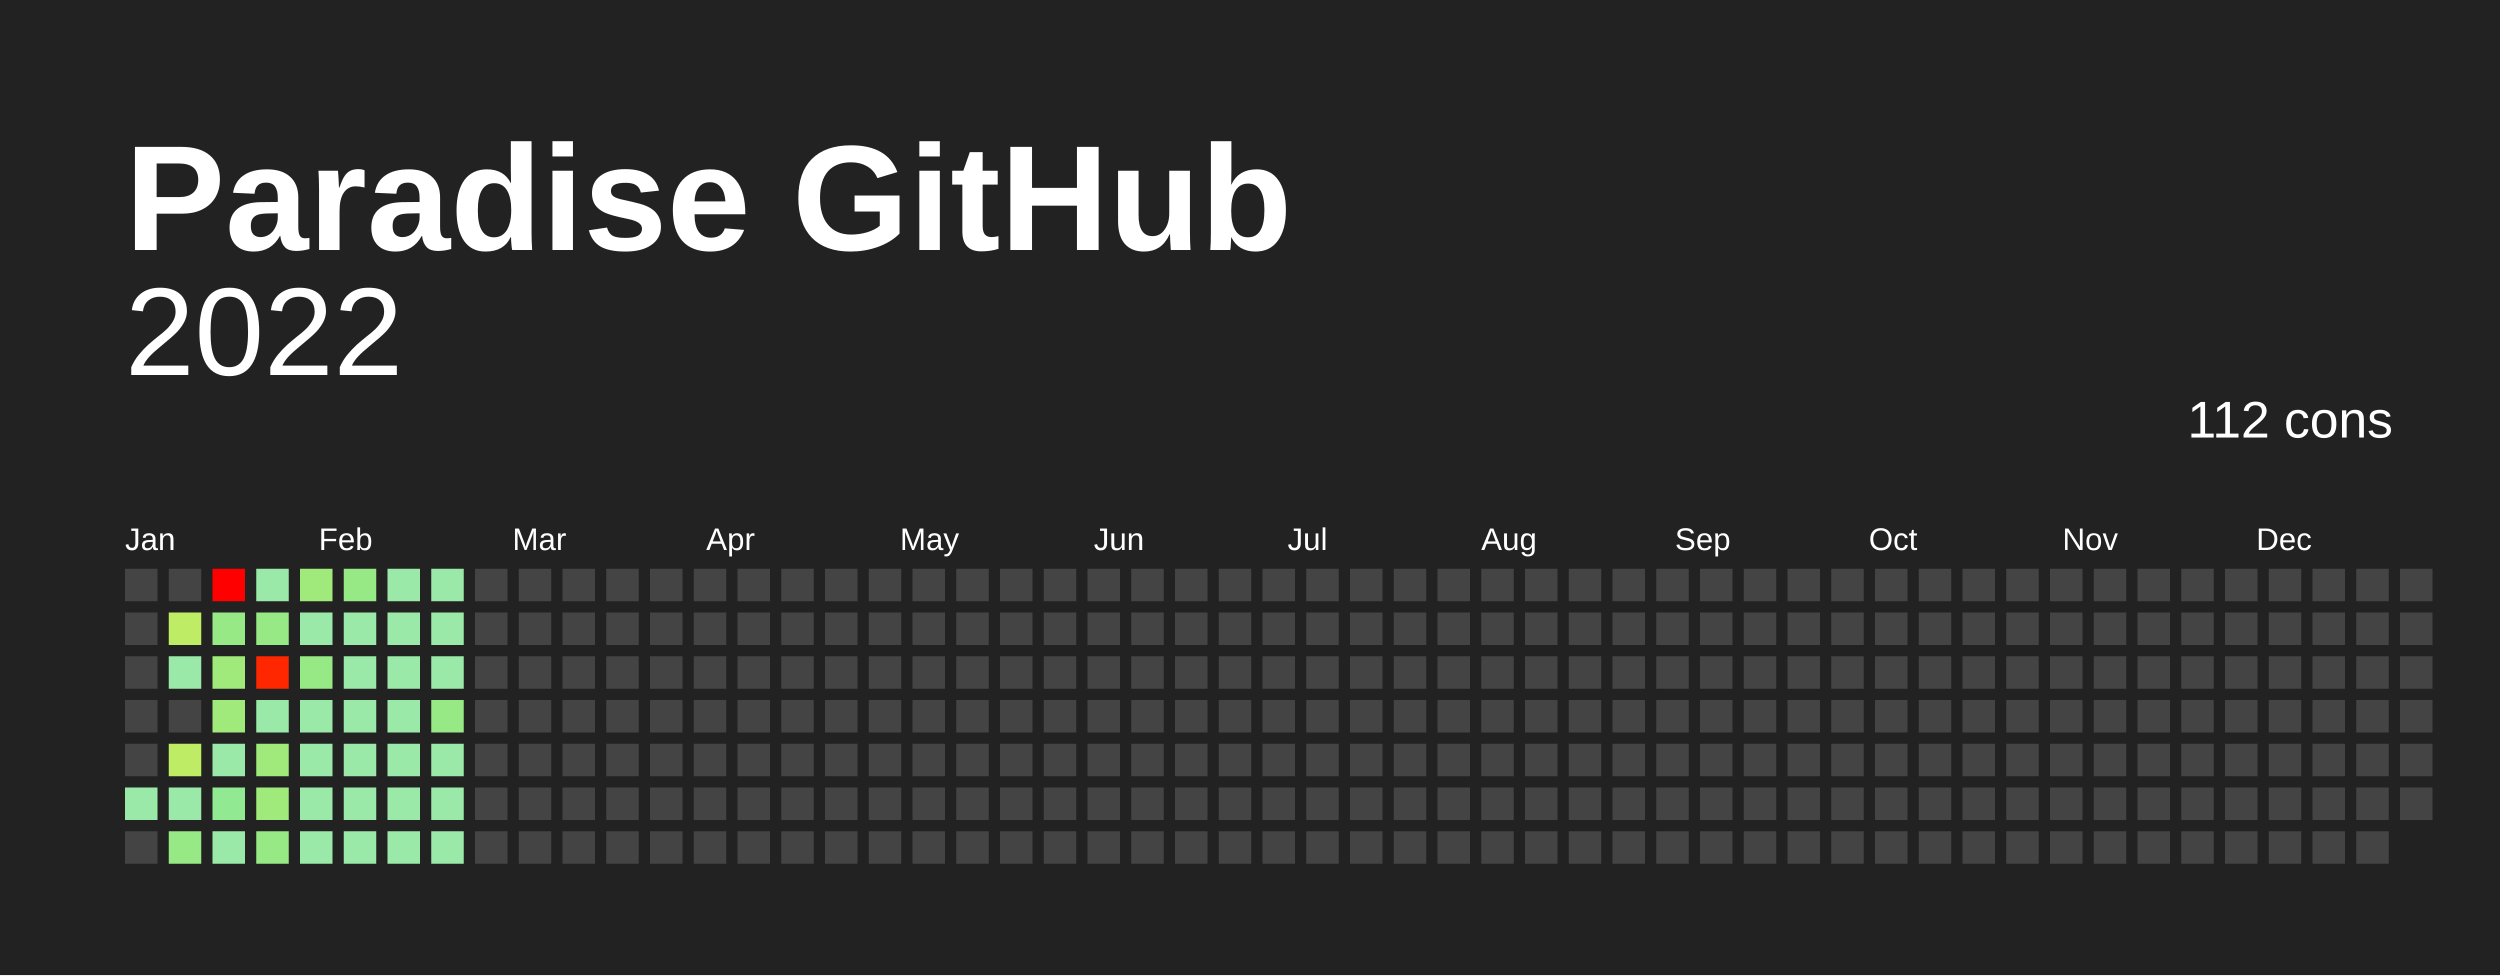
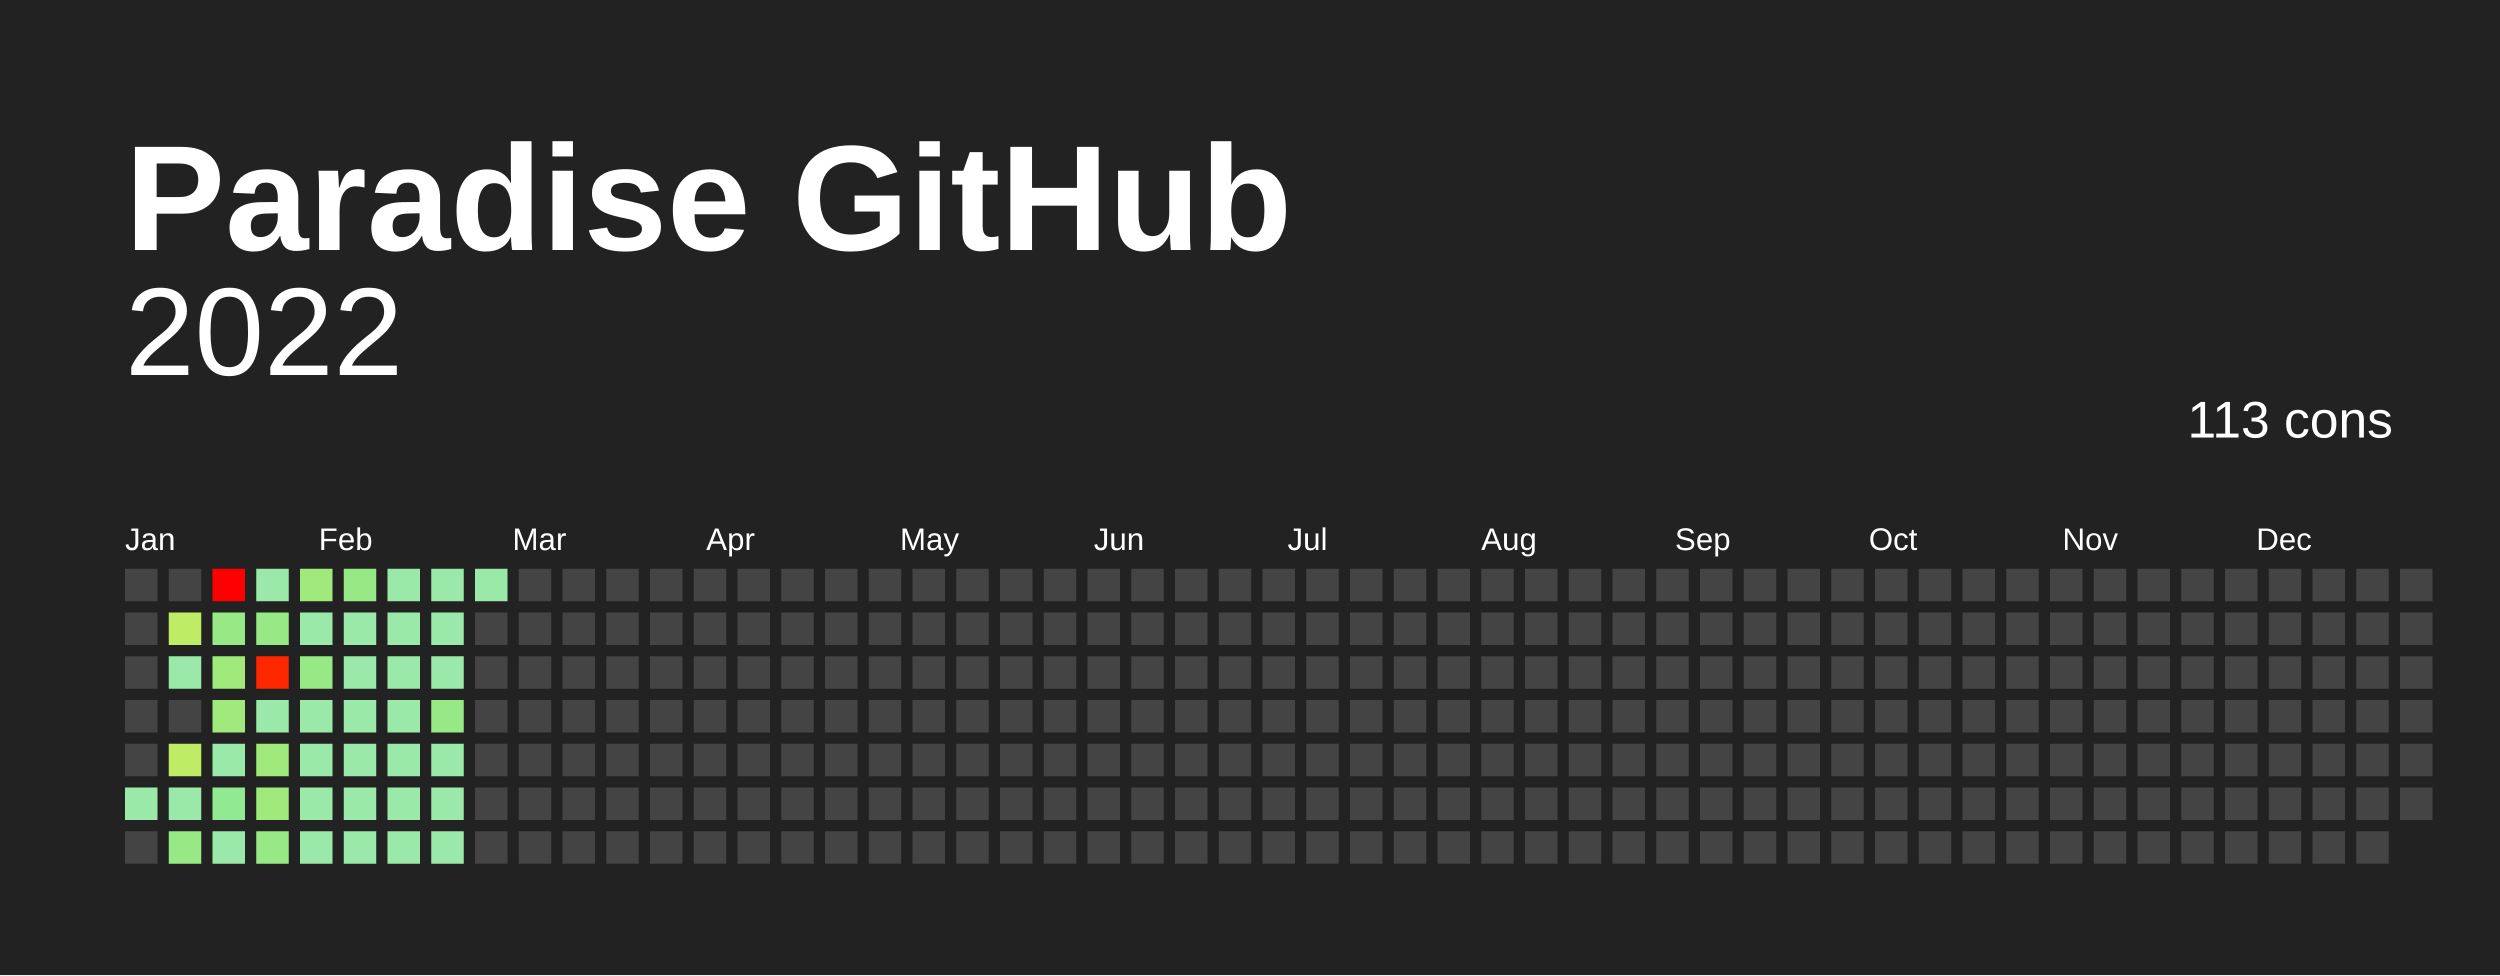
<svg xmlns="http://www.w3.org/2000/svg" baseProfile="full" height="78mm" version="1.1" viewBox="0,0,200,78" width="200mm">
  <defs />
  <rect fill="#222222" height="78" width="200" x="0" y="0" />
  <text fill="#FFFFFF" style="font-size:12px; font-family:Arial; font-weight:bold;" x="10" y="20">Paradise GitHub</text>
  <text alignment-baseline="hanging" fill="#FFFFFF" style="font-size:10.0px; font-family:Arial;" x="10" y="30">2022</text>
-   <text alignment-baseline="hanging" fill="#FFFFFF" style="font-size:4.125px; font-family:Arial;" x="175" y="35">112 cons</text>
+   <text alignment-baseline="hanging" fill="#FFFFFF" style="font-size:4.125px; font-family:Arial;" x="175" y="35">113 cons</text>
  <text fill="#FFFFFF" style="font-size:2.5px; font-family:Arial" x="10.0" y="44">Jan</text>
  <text fill="#FFFFFF" style="font-size:2.5px; font-family:Arial" x="25.5" y="44">Feb</text>
  <text fill="#FFFFFF" style="font-size:2.5px; font-family:Arial" x="41.0" y="44">Mar</text>
  <text fill="#FFFFFF" style="font-size:2.5px; font-family:Arial" x="56.5" y="44">Apr</text>
  <text fill="#FFFFFF" style="font-size:2.5px; font-family:Arial" x="72.0" y="44">May</text>
  <text fill="#FFFFFF" style="font-size:2.5px; font-family:Arial" x="87.5" y="44">Jun</text>
  <text fill="#FFFFFF" style="font-size:2.5px; font-family:Arial" x="103.0" y="44">Jul</text>
  <text fill="#FFFFFF" style="font-size:2.5px; font-family:Arial" x="118.5" y="44">Aug</text>
  <text fill="#FFFFFF" style="font-size:2.5px; font-family:Arial" x="134.0" y="44">Sep</text>
  <text fill="#FFFFFF" style="font-size:2.5px; font-family:Arial" x="149.5" y="44">Oct</text>
  <text fill="#FFFFFF" style="font-size:2.5px; font-family:Arial" x="165.0" y="44">Nov</text>
  <text fill="#FFFFFF" style="font-size:2.5px; font-family:Arial" x="180.5" y="44">Dec</text>
  <rect fill="#444444" height="2.6" width="2.6" x="10.0" y="45.5" />
  <rect fill="#444444" height="2.6" width="2.6" x="10.0" y="49.0" />
  <rect fill="#444444" height="2.6" width="2.6" x="10.0" y="52.5" />
  <rect fill="#444444" height="2.6" width="2.6" x="10.0" y="56.0" />
  <rect fill="#444444" height="2.6" width="2.6" x="10.0" y="59.5" />
  <rect fill="#9be9a8" height="2.6" width="2.6" x="10.0" y="63.0" />
  <rect fill="#444444" height="2.6" width="2.6" x="10.0" y="66.5" />
  <rect fill="#444444" height="2.6" width="2.6" x="13.5" y="45.5" />
  <rect fill="#bfec65" height="2.6" width="2.6" x="13.5" y="49.0" />
  <rect fill="#9be9a8" height="2.6" width="2.6" x="13.5" y="52.5" />
  <rect fill="#444444" height="2.6" width="2.6" x="13.5" y="56.0" />
  <rect fill="#bfec65" height="2.6" width="2.6" x="13.5" y="59.5" />
  <rect fill="#9be9a8" height="2.6" width="2.6" x="13.5" y="63.0" />
  <rect fill="#97e986" height="2.6" width="2.6" x="13.5" y="66.5" />
  <rect fill="red" height="2.6" width="2.6" x="17.0" y="45.5" />
  <rect fill="#97e986" height="2.6" width="2.6" x="17.0" y="49.0" />
  <rect fill="#a0ea7b" height="2.6" width="2.6" x="17.0" y="52.5" />
  <rect fill="#a0ea7b" height="2.6" width="2.6" x="17.0" y="56.0" />
  <rect fill="#9be9a8" height="2.6" width="2.6" x="17.0" y="59.5" />
  <rect fill="#91e991" height="2.6" width="2.6" x="17.0" y="63.0" />
  <rect fill="#9be9a8" height="2.6" width="2.6" x="17.0" y="66.5" />
  <rect fill="#9be9a8" height="2.6" width="2.6" x="20.5" y="45.5" />
  <rect fill="#97e986" height="2.6" width="2.6" x="20.5" y="49.0" />
  <rect fill="#ff2700" height="2.6" width="2.6" x="20.5" y="52.5" />
  <rect fill="#9be9a8" height="2.6" width="2.6" x="20.5" y="56.0" />
  <rect fill="#a0ea7b" height="2.6" width="2.6" x="20.5" y="59.5" />
  <rect fill="#a0ea7b" height="2.6" width="2.6" x="20.5" y="63.0" />
  <rect fill="#97e986" height="2.6" width="2.6" x="20.5" y="66.5" />
  <rect fill="#a0ea7b" height="2.6" width="2.6" x="24.0" y="45.5" />
  <rect fill="#9be9a8" height="2.6" width="2.6" x="24.0" y="49.0" />
  <rect fill="#97e986" height="2.6" width="2.6" x="24.0" y="52.5" />
  <rect fill="#9be9a8" height="2.6" width="2.6" x="24.0" y="56.0" />
  <rect fill="#9be9a8" height="2.6" width="2.6" x="24.0" y="59.5" />
  <rect fill="#9be9a8" height="2.6" width="2.6" x="24.0" y="63.0" />
  <rect fill="#9be9a8" height="2.6" width="2.6" x="24.0" y="66.5" />
  <rect fill="#97e986" height="2.6" width="2.6" x="27.5" y="45.5" />
  <rect fill="#9be9a8" height="2.6" width="2.6" x="27.5" y="49.0" />
  <rect fill="#9be9a8" height="2.6" width="2.6" x="27.5" y="52.5" />
  <rect fill="#9be9a8" height="2.6" width="2.6" x="27.5" y="56.0" />
  <rect fill="#9be9a8" height="2.6" width="2.6" x="27.5" y="59.5" />
  <rect fill="#9be9a8" height="2.6" width="2.6" x="27.5" y="63.0" />
  <rect fill="#9be9a8" height="2.6" width="2.6" x="27.5" y="66.5" />
  <rect fill="#9be9a8" height="2.6" width="2.6" x="31.0" y="45.5" />
  <rect fill="#9be9a8" height="2.6" width="2.6" x="31.0" y="49.0" />
  <rect fill="#9be9a8" height="2.6" width="2.6" x="31.0" y="52.5" />
  <rect fill="#9be9a8" height="2.6" width="2.6" x="31.0" y="56.0" />
  <rect fill="#9be9a8" height="2.6" width="2.6" x="31.0" y="59.5" />
  <rect fill="#9be9a8" height="2.6" width="2.6" x="31.0" y="63.0" />
  <rect fill="#9be9a8" height="2.6" width="2.6" x="31.0" y="66.5" />
  <rect fill="#9be9a8" height="2.6" width="2.6" x="34.5" y="45.5" />
  <rect fill="#9be9a8" height="2.6" width="2.6" x="34.5" y="49.0" />
  <rect fill="#9be9a8" height="2.6" width="2.6" x="34.5" y="52.5" />
  <rect fill="#97e986" height="2.6" width="2.6" x="34.5" y="56.0" />
  <rect fill="#9be9a8" height="2.6" width="2.6" x="34.5" y="59.5" />
  <rect fill="#9be9a8" height="2.6" width="2.6" x="34.5" y="63.0" />
  <rect fill="#9be9a8" height="2.6" width="2.6" x="34.5" y="66.5" />
-   <rect fill="#444444" height="2.6" width="2.6" x="38.0" y="45.5" />
+   <rect fill="#9be9a8" height="2.6" width="2.6" x="38.0" y="45.5" />
  <rect fill="#444444" height="2.6" width="2.6" x="38.0" y="49.0" />
  <rect fill="#444444" height="2.6" width="2.6" x="38.0" y="52.5" />
  <rect fill="#444444" height="2.6" width="2.6" x="38.0" y="56.0" />
  <rect fill="#444444" height="2.6" width="2.6" x="38.0" y="59.5" />
  <rect fill="#444444" height="2.6" width="2.6" x="38.0" y="63.0" />
  <rect fill="#444444" height="2.6" width="2.6" x="38.0" y="66.5" />
  <rect fill="#444444" height="2.6" width="2.6" x="41.5" y="45.5" />
  <rect fill="#444444" height="2.6" width="2.6" x="41.5" y="49.0" />
  <rect fill="#444444" height="2.6" width="2.6" x="41.5" y="52.5" />
  <rect fill="#444444" height="2.6" width="2.6" x="41.5" y="56.0" />
  <rect fill="#444444" height="2.6" width="2.6" x="41.5" y="59.5" />
  <rect fill="#444444" height="2.6" width="2.6" x="41.5" y="63.0" />
  <rect fill="#444444" height="2.6" width="2.6" x="41.5" y="66.5" />
  <rect fill="#444444" height="2.6" width="2.6" x="45.0" y="45.5" />
  <rect fill="#444444" height="2.6" width="2.6" x="45.0" y="49.0" />
  <rect fill="#444444" height="2.6" width="2.6" x="45.0" y="52.5" />
  <rect fill="#444444" height="2.6" width="2.6" x="45.0" y="56.0" />
  <rect fill="#444444" height="2.6" width="2.6" x="45.0" y="59.5" />
  <rect fill="#444444" height="2.6" width="2.6" x="45.0" y="63.0" />
  <rect fill="#444444" height="2.6" width="2.6" x="45.0" y="66.5" />
  <rect fill="#444444" height="2.6" width="2.6" x="48.5" y="45.5" />
  <rect fill="#444444" height="2.6" width="2.6" x="48.5" y="49.0" />
  <rect fill="#444444" height="2.6" width="2.6" x="48.5" y="52.5" />
  <rect fill="#444444" height="2.6" width="2.6" x="48.5" y="56.0" />
  <rect fill="#444444" height="2.6" width="2.6" x="48.5" y="59.5" />
  <rect fill="#444444" height="2.6" width="2.6" x="48.5" y="63.0" />
  <rect fill="#444444" height="2.6" width="2.6" x="48.5" y="66.5" />
  <rect fill="#444444" height="2.6" width="2.6" x="52.0" y="45.5" />
  <rect fill="#444444" height="2.6" width="2.6" x="52.0" y="49.0" />
  <rect fill="#444444" height="2.6" width="2.6" x="52.0" y="52.5" />
  <rect fill="#444444" height="2.6" width="2.6" x="52.0" y="56.0" />
  <rect fill="#444444" height="2.6" width="2.6" x="52.0" y="59.5" />
  <rect fill="#444444" height="2.6" width="2.6" x="52.0" y="63.0" />
  <rect fill="#444444" height="2.6" width="2.6" x="52.0" y="66.5" />
  <rect fill="#444444" height="2.6" width="2.6" x="55.5" y="45.5" />
  <rect fill="#444444" height="2.6" width="2.6" x="55.5" y="49.0" />
  <rect fill="#444444" height="2.6" width="2.6" x="55.5" y="52.5" />
  <rect fill="#444444" height="2.6" width="2.6" x="55.5" y="56.0" />
  <rect fill="#444444" height="2.6" width="2.6" x="55.5" y="59.5" />
  <rect fill="#444444" height="2.6" width="2.6" x="55.5" y="63.0" />
  <rect fill="#444444" height="2.6" width="2.6" x="55.5" y="66.5" />
  <rect fill="#444444" height="2.6" width="2.6" x="59.0" y="45.5" />
  <rect fill="#444444" height="2.6" width="2.6" x="59.0" y="49.0" />
  <rect fill="#444444" height="2.6" width="2.6" x="59.0" y="52.5" />
  <rect fill="#444444" height="2.6" width="2.6" x="59.0" y="56.0" />
  <rect fill="#444444" height="2.6" width="2.6" x="59.0" y="59.5" />
  <rect fill="#444444" height="2.6" width="2.6" x="59.0" y="63.0" />
  <rect fill="#444444" height="2.6" width="2.6" x="59.0" y="66.5" />
  <rect fill="#444444" height="2.6" width="2.6" x="62.5" y="45.5" />
  <rect fill="#444444" height="2.6" width="2.6" x="62.5" y="49.0" />
  <rect fill="#444444" height="2.6" width="2.6" x="62.5" y="52.5" />
  <rect fill="#444444" height="2.6" width="2.6" x="62.5" y="56.0" />
  <rect fill="#444444" height="2.6" width="2.6" x="62.5" y="59.5" />
  <rect fill="#444444" height="2.6" width="2.6" x="62.5" y="63.0" />
  <rect fill="#444444" height="2.6" width="2.6" x="62.5" y="66.5" />
  <rect fill="#444444" height="2.6" width="2.6" x="66.0" y="45.5" />
  <rect fill="#444444" height="2.6" width="2.6" x="66.0" y="49.0" />
  <rect fill="#444444" height="2.6" width="2.6" x="66.0" y="52.5" />
  <rect fill="#444444" height="2.6" width="2.6" x="66.0" y="56.0" />
  <rect fill="#444444" height="2.6" width="2.6" x="66.0" y="59.5" />
  <rect fill="#444444" height="2.6" width="2.6" x="66.0" y="63.0" />
  <rect fill="#444444" height="2.6" width="2.6" x="66.0" y="66.5" />
  <rect fill="#444444" height="2.6" width="2.6" x="69.5" y="45.5" />
  <rect fill="#444444" height="2.6" width="2.6" x="69.5" y="49.0" />
  <rect fill="#444444" height="2.6" width="2.6" x="69.5" y="52.5" />
  <rect fill="#444444" height="2.6" width="2.6" x="69.5" y="56.0" />
  <rect fill="#444444" height="2.6" width="2.6" x="69.5" y="59.5" />
  <rect fill="#444444" height="2.6" width="2.6" x="69.5" y="63.0" />
  <rect fill="#444444" height="2.6" width="2.6" x="69.5" y="66.5" />
  <rect fill="#444444" height="2.6" width="2.6" x="73.0" y="45.5" />
  <rect fill="#444444" height="2.6" width="2.6" x="73.0" y="49.0" />
  <rect fill="#444444" height="2.6" width="2.6" x="73.0" y="52.5" />
  <rect fill="#444444" height="2.6" width="2.6" x="73.0" y="56.0" />
  <rect fill="#444444" height="2.6" width="2.6" x="73.0" y="59.5" />
  <rect fill="#444444" height="2.6" width="2.6" x="73.0" y="63.0" />
  <rect fill="#444444" height="2.6" width="2.6" x="73.0" y="66.5" />
  <rect fill="#444444" height="2.6" width="2.6" x="76.5" y="45.5" />
  <rect fill="#444444" height="2.6" width="2.6" x="76.5" y="49.0" />
  <rect fill="#444444" height="2.6" width="2.6" x="76.5" y="52.5" />
  <rect fill="#444444" height="2.6" width="2.6" x="76.5" y="56.0" />
  <rect fill="#444444" height="2.6" width="2.6" x="76.5" y="59.5" />
  <rect fill="#444444" height="2.6" width="2.6" x="76.5" y="63.0" />
  <rect fill="#444444" height="2.6" width="2.6" x="76.5" y="66.5" />
  <rect fill="#444444" height="2.6" width="2.6" x="80.0" y="45.5" />
  <rect fill="#444444" height="2.6" width="2.6" x="80.0" y="49.0" />
  <rect fill="#444444" height="2.6" width="2.6" x="80.0" y="52.5" />
  <rect fill="#444444" height="2.6" width="2.6" x="80.0" y="56.0" />
  <rect fill="#444444" height="2.6" width="2.6" x="80.0" y="59.5" />
  <rect fill="#444444" height="2.6" width="2.6" x="80.0" y="63.0" />
  <rect fill="#444444" height="2.6" width="2.6" x="80.0" y="66.5" />
  <rect fill="#444444" height="2.6" width="2.6" x="83.5" y="45.5" />
  <rect fill="#444444" height="2.6" width="2.6" x="83.5" y="49.0" />
  <rect fill="#444444" height="2.6" width="2.6" x="83.5" y="52.5" />
  <rect fill="#444444" height="2.6" width="2.6" x="83.5" y="56.0" />
  <rect fill="#444444" height="2.6" width="2.6" x="83.5" y="59.5" />
  <rect fill="#444444" height="2.6" width="2.6" x="83.5" y="63.0" />
  <rect fill="#444444" height="2.6" width="2.6" x="83.5" y="66.5" />
  <rect fill="#444444" height="2.6" width="2.6" x="87.0" y="45.5" />
  <rect fill="#444444" height="2.6" width="2.6" x="87.0" y="49.0" />
  <rect fill="#444444" height="2.6" width="2.6" x="87.0" y="52.5" />
  <rect fill="#444444" height="2.6" width="2.6" x="87.0" y="56.0" />
  <rect fill="#444444" height="2.6" width="2.6" x="87.0" y="59.5" />
  <rect fill="#444444" height="2.6" width="2.6" x="87.0" y="63.0" />
  <rect fill="#444444" height="2.6" width="2.6" x="87.0" y="66.5" />
  <rect fill="#444444" height="2.6" width="2.6" x="90.5" y="45.5" />
  <rect fill="#444444" height="2.6" width="2.6" x="90.5" y="49.0" />
  <rect fill="#444444" height="2.6" width="2.6" x="90.5" y="52.5" />
  <rect fill="#444444" height="2.6" width="2.6" x="90.5" y="56.0" />
  <rect fill="#444444" height="2.6" width="2.6" x="90.5" y="59.5" />
  <rect fill="#444444" height="2.6" width="2.6" x="90.5" y="63.0" />
  <rect fill="#444444" height="2.6" width="2.6" x="90.5" y="66.5" />
  <rect fill="#444444" height="2.6" width="2.6" x="94.0" y="45.5" />
  <rect fill="#444444" height="2.6" width="2.6" x="94.0" y="49.0" />
  <rect fill="#444444" height="2.6" width="2.6" x="94.0" y="52.5" />
  <rect fill="#444444" height="2.6" width="2.6" x="94.0" y="56.0" />
  <rect fill="#444444" height="2.6" width="2.6" x="94.0" y="59.5" />
  <rect fill="#444444" height="2.6" width="2.6" x="94.0" y="63.0" />
  <rect fill="#444444" height="2.6" width="2.6" x="94.0" y="66.5" />
  <rect fill="#444444" height="2.6" width="2.6" x="97.5" y="45.5" />
  <rect fill="#444444" height="2.6" width="2.6" x="97.5" y="49.0" />
  <rect fill="#444444" height="2.6" width="2.6" x="97.5" y="52.5" />
  <rect fill="#444444" height="2.6" width="2.6" x="97.5" y="56.0" />
  <rect fill="#444444" height="2.6" width="2.6" x="97.5" y="59.5" />
  <rect fill="#444444" height="2.6" width="2.6" x="97.5" y="63.0" />
  <rect fill="#444444" height="2.6" width="2.6" x="97.5" y="66.5" />
  <rect fill="#444444" height="2.6" width="2.6" x="101.0" y="45.5" />
  <rect fill="#444444" height="2.6" width="2.6" x="101.0" y="49.0" />
  <rect fill="#444444" height="2.6" width="2.6" x="101.0" y="52.5" />
  <rect fill="#444444" height="2.6" width="2.6" x="101.0" y="56.0" />
  <rect fill="#444444" height="2.6" width="2.6" x="101.0" y="59.5" />
  <rect fill="#444444" height="2.6" width="2.6" x="101.0" y="63.0" />
  <rect fill="#444444" height="2.6" width="2.6" x="101.0" y="66.5" />
  <rect fill="#444444" height="2.6" width="2.6" x="104.5" y="45.5" />
  <rect fill="#444444" height="2.6" width="2.6" x="104.5" y="49.0" />
  <rect fill="#444444" height="2.6" width="2.6" x="104.5" y="52.5" />
  <rect fill="#444444" height="2.6" width="2.6" x="104.5" y="56.0" />
  <rect fill="#444444" height="2.6" width="2.6" x="104.5" y="59.5" />
  <rect fill="#444444" height="2.6" width="2.6" x="104.5" y="63.0" />
  <rect fill="#444444" height="2.6" width="2.6" x="104.5" y="66.5" />
  <rect fill="#444444" height="2.6" width="2.6" x="108.0" y="45.5" />
  <rect fill="#444444" height="2.6" width="2.6" x="108.0" y="49.0" />
  <rect fill="#444444" height="2.6" width="2.6" x="108.0" y="52.5" />
  <rect fill="#444444" height="2.6" width="2.6" x="108.0" y="56.0" />
  <rect fill="#444444" height="2.6" width="2.6" x="108.0" y="59.5" />
  <rect fill="#444444" height="2.6" width="2.6" x="108.0" y="63.0" />
  <rect fill="#444444" height="2.6" width="2.6" x="108.0" y="66.5" />
  <rect fill="#444444" height="2.6" width="2.6" x="111.5" y="45.5" />
  <rect fill="#444444" height="2.6" width="2.6" x="111.5" y="49.0" />
  <rect fill="#444444" height="2.6" width="2.6" x="111.5" y="52.5" />
  <rect fill="#444444" height="2.6" width="2.6" x="111.5" y="56.0" />
  <rect fill="#444444" height="2.6" width="2.6" x="111.5" y="59.5" />
  <rect fill="#444444" height="2.6" width="2.6" x="111.5" y="63.0" />
  <rect fill="#444444" height="2.6" width="2.6" x="111.5" y="66.5" />
  <rect fill="#444444" height="2.6" width="2.6" x="115.0" y="45.5" />
  <rect fill="#444444" height="2.6" width="2.6" x="115.0" y="49.0" />
  <rect fill="#444444" height="2.6" width="2.6" x="115.0" y="52.5" />
  <rect fill="#444444" height="2.6" width="2.6" x="115.0" y="56.0" />
  <rect fill="#444444" height="2.6" width="2.6" x="115.0" y="59.5" />
  <rect fill="#444444" height="2.6" width="2.6" x="115.0" y="63.0" />
  <rect fill="#444444" height="2.6" width="2.6" x="115.0" y="66.5" />
  <rect fill="#444444" height="2.6" width="2.6" x="118.5" y="45.5" />
  <rect fill="#444444" height="2.6" width="2.6" x="118.5" y="49.0" />
  <rect fill="#444444" height="2.6" width="2.6" x="118.5" y="52.5" />
  <rect fill="#444444" height="2.6" width="2.6" x="118.5" y="56.0" />
  <rect fill="#444444" height="2.6" width="2.6" x="118.5" y="59.5" />
  <rect fill="#444444" height="2.6" width="2.6" x="118.5" y="63.0" />
  <rect fill="#444444" height="2.6" width="2.6" x="118.5" y="66.5" />
  <rect fill="#444444" height="2.6" width="2.6" x="122.0" y="45.5" />
  <rect fill="#444444" height="2.6" width="2.6" x="122.0" y="49.0" />
  <rect fill="#444444" height="2.6" width="2.6" x="122.0" y="52.5" />
  <rect fill="#444444" height="2.6" width="2.6" x="122.0" y="56.0" />
  <rect fill="#444444" height="2.6" width="2.6" x="122.0" y="59.5" />
  <rect fill="#444444" height="2.6" width="2.6" x="122.0" y="63.0" />
  <rect fill="#444444" height="2.6" width="2.6" x="122.0" y="66.5" />
  <rect fill="#444444" height="2.6" width="2.6" x="125.5" y="45.5" />
  <rect fill="#444444" height="2.6" width="2.6" x="125.5" y="49.0" />
  <rect fill="#444444" height="2.6" width="2.6" x="125.5" y="52.5" />
  <rect fill="#444444" height="2.6" width="2.6" x="125.5" y="56.0" />
  <rect fill="#444444" height="2.6" width="2.6" x="125.5" y="59.5" />
  <rect fill="#444444" height="2.6" width="2.6" x="125.5" y="63.0" />
  <rect fill="#444444" height="2.6" width="2.6" x="125.5" y="66.5" />
  <rect fill="#444444" height="2.6" width="2.6" x="129.0" y="45.5" />
  <rect fill="#444444" height="2.6" width="2.6" x="129.0" y="49.0" />
  <rect fill="#444444" height="2.6" width="2.6" x="129.0" y="52.5" />
  <rect fill="#444444" height="2.6" width="2.6" x="129.0" y="56.0" />
  <rect fill="#444444" height="2.6" width="2.6" x="129.0" y="59.5" />
  <rect fill="#444444" height="2.6" width="2.6" x="129.0" y="63.0" />
  <rect fill="#444444" height="2.6" width="2.6" x="129.0" y="66.5" />
  <rect fill="#444444" height="2.6" width="2.6" x="132.5" y="45.5" />
  <rect fill="#444444" height="2.6" width="2.6" x="132.5" y="49.0" />
  <rect fill="#444444" height="2.6" width="2.6" x="132.5" y="52.5" />
  <rect fill="#444444" height="2.6" width="2.6" x="132.5" y="56.0" />
  <rect fill="#444444" height="2.6" width="2.6" x="132.5" y="59.5" />
  <rect fill="#444444" height="2.6" width="2.6" x="132.5" y="63.0" />
  <rect fill="#444444" height="2.6" width="2.6" x="132.5" y="66.5" />
  <rect fill="#444444" height="2.6" width="2.6" x="136.0" y="45.5" />
  <rect fill="#444444" height="2.6" width="2.6" x="136.0" y="49.0" />
  <rect fill="#444444" height="2.6" width="2.6" x="136.0" y="52.5" />
  <rect fill="#444444" height="2.6" width="2.6" x="136.0" y="56.0" />
  <rect fill="#444444" height="2.6" width="2.6" x="136.0" y="59.5" />
  <rect fill="#444444" height="2.6" width="2.6" x="136.0" y="63.0" />
  <rect fill="#444444" height="2.6" width="2.6" x="136.0" y="66.5" />
  <rect fill="#444444" height="2.6" width="2.6" x="139.5" y="45.5" />
  <rect fill="#444444" height="2.6" width="2.6" x="139.5" y="49.0" />
  <rect fill="#444444" height="2.6" width="2.6" x="139.5" y="52.5" />
  <rect fill="#444444" height="2.6" width="2.6" x="139.5" y="56.0" />
  <rect fill="#444444" height="2.6" width="2.6" x="139.5" y="59.5" />
  <rect fill="#444444" height="2.6" width="2.6" x="139.5" y="63.0" />
  <rect fill="#444444" height="2.6" width="2.6" x="139.5" y="66.5" />
  <rect fill="#444444" height="2.6" width="2.6" x="143.0" y="45.5" />
  <rect fill="#444444" height="2.6" width="2.6" x="143.0" y="49.0" />
  <rect fill="#444444" height="2.6" width="2.6" x="143.0" y="52.5" />
  <rect fill="#444444" height="2.6" width="2.6" x="143.0" y="56.0" />
  <rect fill="#444444" height="2.6" width="2.6" x="143.0" y="59.5" />
  <rect fill="#444444" height="2.6" width="2.6" x="143.0" y="63.0" />
  <rect fill="#444444" height="2.6" width="2.6" x="143.0" y="66.5" />
  <rect fill="#444444" height="2.6" width="2.6" x="146.5" y="45.5" />
  <rect fill="#444444" height="2.6" width="2.6" x="146.5" y="49.0" />
  <rect fill="#444444" height="2.6" width="2.6" x="146.5" y="52.5" />
  <rect fill="#444444" height="2.6" width="2.6" x="146.5" y="56.0" />
  <rect fill="#444444" height="2.6" width="2.6" x="146.5" y="59.5" />
  <rect fill="#444444" height="2.6" width="2.6" x="146.5" y="63.0" />
  <rect fill="#444444" height="2.6" width="2.6" x="146.5" y="66.5" />
  <rect fill="#444444" height="2.6" width="2.6" x="150.0" y="45.5" />
  <rect fill="#444444" height="2.6" width="2.6" x="150.0" y="49.0" />
  <rect fill="#444444" height="2.6" width="2.6" x="150.0" y="52.5" />
  <rect fill="#444444" height="2.6" width="2.6" x="150.0" y="56.0" />
  <rect fill="#444444" height="2.6" width="2.6" x="150.0" y="59.5" />
  <rect fill="#444444" height="2.6" width="2.6" x="150.0" y="63.0" />
  <rect fill="#444444" height="2.6" width="2.6" x="150.0" y="66.5" />
  <rect fill="#444444" height="2.6" width="2.6" x="153.5" y="45.5" />
  <rect fill="#444444" height="2.6" width="2.6" x="153.5" y="49.0" />
  <rect fill="#444444" height="2.6" width="2.6" x="153.5" y="52.5" />
  <rect fill="#444444" height="2.6" width="2.6" x="153.5" y="56.0" />
  <rect fill="#444444" height="2.6" width="2.6" x="153.5" y="59.5" />
  <rect fill="#444444" height="2.6" width="2.6" x="153.5" y="63.0" />
  <rect fill="#444444" height="2.6" width="2.6" x="153.5" y="66.5" />
  <rect fill="#444444" height="2.6" width="2.6" x="157.0" y="45.5" />
  <rect fill="#444444" height="2.6" width="2.6" x="157.0" y="49.0" />
  <rect fill="#444444" height="2.6" width="2.6" x="157.0" y="52.5" />
  <rect fill="#444444" height="2.6" width="2.6" x="157.0" y="56.0" />
  <rect fill="#444444" height="2.6" width="2.6" x="157.0" y="59.5" />
  <rect fill="#444444" height="2.6" width="2.6" x="157.0" y="63.0" />
  <rect fill="#444444" height="2.6" width="2.6" x="157.0" y="66.5" />
  <rect fill="#444444" height="2.6" width="2.6" x="160.5" y="45.5" />
  <rect fill="#444444" height="2.6" width="2.6" x="160.5" y="49.0" />
  <rect fill="#444444" height="2.6" width="2.6" x="160.5" y="52.5" />
  <rect fill="#444444" height="2.6" width="2.6" x="160.5" y="56.0" />
  <rect fill="#444444" height="2.6" width="2.6" x="160.5" y="59.5" />
  <rect fill="#444444" height="2.6" width="2.6" x="160.5" y="63.0" />
  <rect fill="#444444" height="2.6" width="2.6" x="160.5" y="66.5" />
  <rect fill="#444444" height="2.6" width="2.6" x="164.0" y="45.5" />
  <rect fill="#444444" height="2.6" width="2.6" x="164.0" y="49.0" />
  <rect fill="#444444" height="2.6" width="2.6" x="164.0" y="52.5" />
  <rect fill="#444444" height="2.6" width="2.6" x="164.0" y="56.0" />
  <rect fill="#444444" height="2.6" width="2.6" x="164.0" y="59.5" />
  <rect fill="#444444" height="2.6" width="2.6" x="164.0" y="63.0" />
  <rect fill="#444444" height="2.6" width="2.6" x="164.0" y="66.5" />
  <rect fill="#444444" height="2.6" width="2.6" x="167.5" y="45.5" />
  <rect fill="#444444" height="2.6" width="2.6" x="167.5" y="49.0" />
  <rect fill="#444444" height="2.6" width="2.6" x="167.5" y="52.5" />
  <rect fill="#444444" height="2.6" width="2.6" x="167.5" y="56.0" />
  <rect fill="#444444" height="2.6" width="2.6" x="167.5" y="59.5" />
  <rect fill="#444444" height="2.6" width="2.6" x="167.5" y="63.0" />
  <rect fill="#444444" height="2.6" width="2.6" x="167.5" y="66.5" />
  <rect fill="#444444" height="2.6" width="2.6" x="171.0" y="45.5" />
  <rect fill="#444444" height="2.6" width="2.6" x="171.0" y="49.0" />
  <rect fill="#444444" height="2.6" width="2.6" x="171.0" y="52.5" />
  <rect fill="#444444" height="2.6" width="2.6" x="171.0" y="56.0" />
  <rect fill="#444444" height="2.6" width="2.6" x="171.0" y="59.5" />
  <rect fill="#444444" height="2.6" width="2.6" x="171.0" y="63.0" />
  <rect fill="#444444" height="2.6" width="2.6" x="171.0" y="66.5" />
  <rect fill="#444444" height="2.6" width="2.6" x="174.5" y="45.5" />
  <rect fill="#444444" height="2.6" width="2.6" x="174.5" y="49.0" />
  <rect fill="#444444" height="2.6" width="2.6" x="174.5" y="52.5" />
  <rect fill="#444444" height="2.6" width="2.6" x="174.5" y="56.0" />
  <rect fill="#444444" height="2.6" width="2.6" x="174.5" y="59.5" />
  <rect fill="#444444" height="2.6" width="2.6" x="174.5" y="63.0" />
  <rect fill="#444444" height="2.6" width="2.6" x="174.5" y="66.5" />
  <rect fill="#444444" height="2.6" width="2.6" x="178.0" y="45.5" />
  <rect fill="#444444" height="2.6" width="2.6" x="178.0" y="49.0" />
  <rect fill="#444444" height="2.6" width="2.6" x="178.0" y="52.5" />
  <rect fill="#444444" height="2.6" width="2.6" x="178.0" y="56.0" />
  <rect fill="#444444" height="2.6" width="2.6" x="178.0" y="59.5" />
  <rect fill="#444444" height="2.6" width="2.6" x="178.0" y="63.0" />
  <rect fill="#444444" height="2.6" width="2.6" x="178.0" y="66.5" />
  <rect fill="#444444" height="2.6" width="2.6" x="181.5" y="45.5" />
  <rect fill="#444444" height="2.6" width="2.6" x="181.5" y="49.0" />
  <rect fill="#444444" height="2.6" width="2.6" x="181.5" y="52.5" />
  <rect fill="#444444" height="2.6" width="2.6" x="181.5" y="56.0" />
  <rect fill="#444444" height="2.6" width="2.6" x="181.5" y="59.5" />
  <rect fill="#444444" height="2.6" width="2.6" x="181.5" y="63.0" />
  <rect fill="#444444" height="2.6" width="2.6" x="181.5" y="66.5" />
  <rect fill="#444444" height="2.6" width="2.6" x="185.0" y="45.5" />
  <rect fill="#444444" height="2.6" width="2.6" x="185.0" y="49.0" />
  <rect fill="#444444" height="2.6" width="2.6" x="185.0" y="52.5" />
  <rect fill="#444444" height="2.6" width="2.6" x="185.0" y="56.0" />
  <rect fill="#444444" height="2.6" width="2.6" x="185.0" y="59.5" />
  <rect fill="#444444" height="2.6" width="2.6" x="185.0" y="63.0" />
  <rect fill="#444444" height="2.6" width="2.6" x="185.0" y="66.5" />
  <rect fill="#444444" height="2.6" width="2.6" x="188.5" y="45.5" />
  <rect fill="#444444" height="2.6" width="2.6" x="188.5" y="49.0" />
  <rect fill="#444444" height="2.6" width="2.6" x="188.5" y="52.5" />
  <rect fill="#444444" height="2.6" width="2.6" x="188.5" y="56.0" />
  <rect fill="#444444" height="2.6" width="2.6" x="188.5" y="59.5" />
  <rect fill="#444444" height="2.6" width="2.6" x="188.5" y="63.0" />
  <rect fill="#444444" height="2.6" width="2.6" x="188.5" y="66.5" />
  <rect fill="#444444" height="2.6" width="2.6" x="192.0" y="45.5" />
  <rect fill="#444444" height="2.6" width="2.6" x="192.0" y="49.0" />
  <rect fill="#444444" height="2.6" width="2.6" x="192.0" y="52.5" />
  <rect fill="#444444" height="2.6" width="2.6" x="192.0" y="56.0" />
  <rect fill="#444444" height="2.6" width="2.6" x="192.0" y="59.5" />
  <rect fill="#444444" height="2.6" width="2.6" x="192.0" y="63.0" />
</svg>
